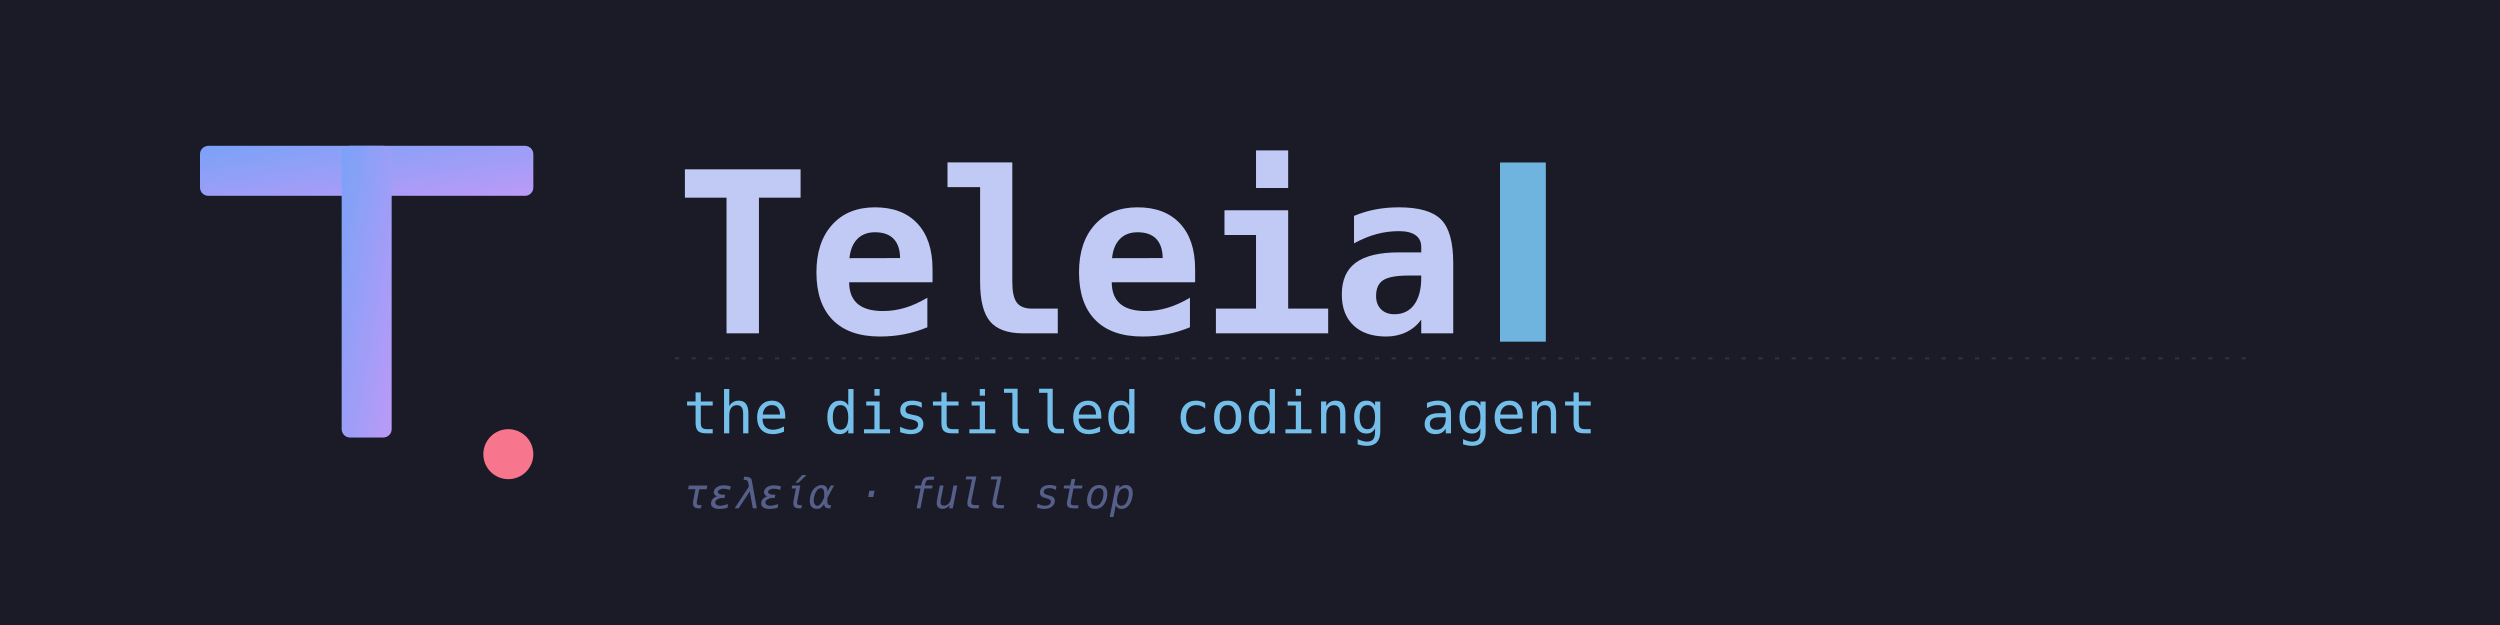
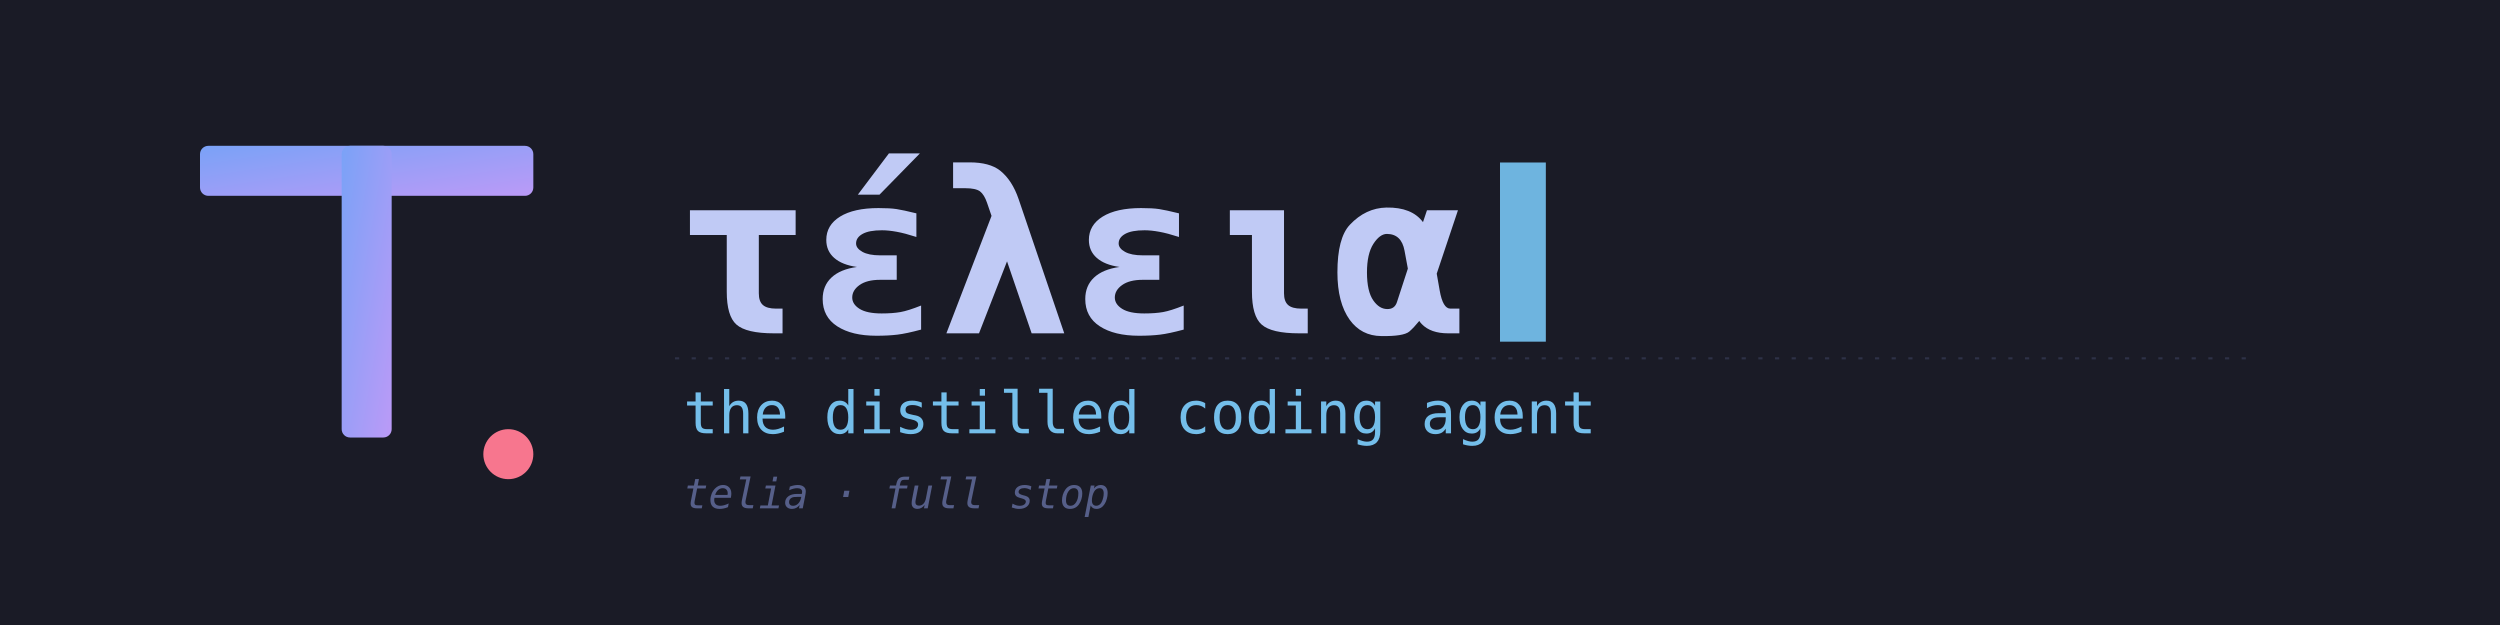
- <svg xmlns="http://www.w3.org/2000/svg" viewBox="0 0 1200 300" role="img" aria-label="Teleia — the distilled coding agent">
+ <svg xmlns="http://www.w3.org/2000/svg" viewBox="0 0 1200 300" role="img" aria-label="τέλεια — the distilled coding agent">
  <defs>
    <linearGradient id="t" x1="0" y1="0" x2="1" y2="1">
      <stop offset="0" stop-color="#7aa2f7" />
      <stop offset="1" stop-color="#bb9af7" />
      <animateTransform attributeName="gradientTransform" type="rotate" from="0 0.5 0.5" to="360 0.5 0.5" dur="18s" repeatCount="indefinite" />
    </linearGradient>
    <linearGradient id="sweep" x1="0" y1="0" x2="1" y2="0">
      <stop offset="0" stop-color="#7dcfff" stop-opacity="0" />
      <stop offset="0.5" stop-color="#7dcfff" stop-opacity="0.7" />
      <stop offset="1" stop-color="#7dcfff" stop-opacity="0" />
    </linearGradient>
    <clipPath id="word">
-       <text x="324" y="160" font-size="108" font-weight="700" letter-spacing="-2" font-family="Iosevka, 'JetBrains Mono', 'IBM Plex Mono', Menlo, monospace">Teleia</text>
+       <text x="324" y="160" font-size="108" font-weight="700" letter-spacing="-2" font-family="Iosevka, 'JetBrains Mono', 'IBM Plex Mono', Menlo, monospace">τέλεια</text>
    </clipPath>
  </defs>
  <rect width="1200" height="300" fill="#1a1b26" />
  <line x1="324" y1="172" x2="1080" y2="172" stroke="#414868" stroke-width="1" stroke-dasharray="2 6" opacity="0.5" />
  <g transform="translate(96 70)">
    <g fill="url(#t)">
      <rect x="0" y="0" width="160" height="24" rx="4" />
      <rect x="68" y="0" width="24" height="140" rx="4" />
    </g>
    <circle cx="148" cy="148" r="12" fill="#f7768e">
      <animate attributeName="opacity" values="1;1;0;0;1" keyTimes="0;0.5;0.5;1;1" dur="1.06s" repeatCount="indefinite" />
    </circle>
  </g>
  <g font-family="Iosevka, 'JetBrains Mono', 'IBM Plex Mono', Menlo, monospace">
-     <text x="324" y="160" font-size="108" font-weight="700" letter-spacing="-2" fill="#c0caf5">Teleia</text>
+     <text x="324" y="160" font-size="108" font-weight="700" letter-spacing="-2" fill="#c0caf5">τέλεια</text>
    <rect x="720" y="78" width="22" height="86" fill="#7dcfff" opacity="0.85">
      <animate attributeName="opacity" values="0.85;0.85;0;0;0.85" keyTimes="0;0.5;0.5;1;1" dur="1.06s" repeatCount="indefinite" />
    </rect>
    <g clip-path="url(#word)">
      <rect x="-300" y="60" width="200" height="140" fill="url(#sweep)">
        <animate attributeName="x" from="-300" to="700" dur="5.5s" begin="1s" repeatCount="indefinite" />
      </rect>
    </g>
    <text x="328" y="208" font-size="28" fill="#7dcfff" opacity="0.9">the distilled coding agent</text>
-     <text x="328" y="244" font-size="20" fill="#565f89" font-style="italic">τελεία · full stop</text>
+     <text x="328" y="244" font-size="20" fill="#565f89" font-style="italic">telia · full stop</text>
  </g>
</svg>
